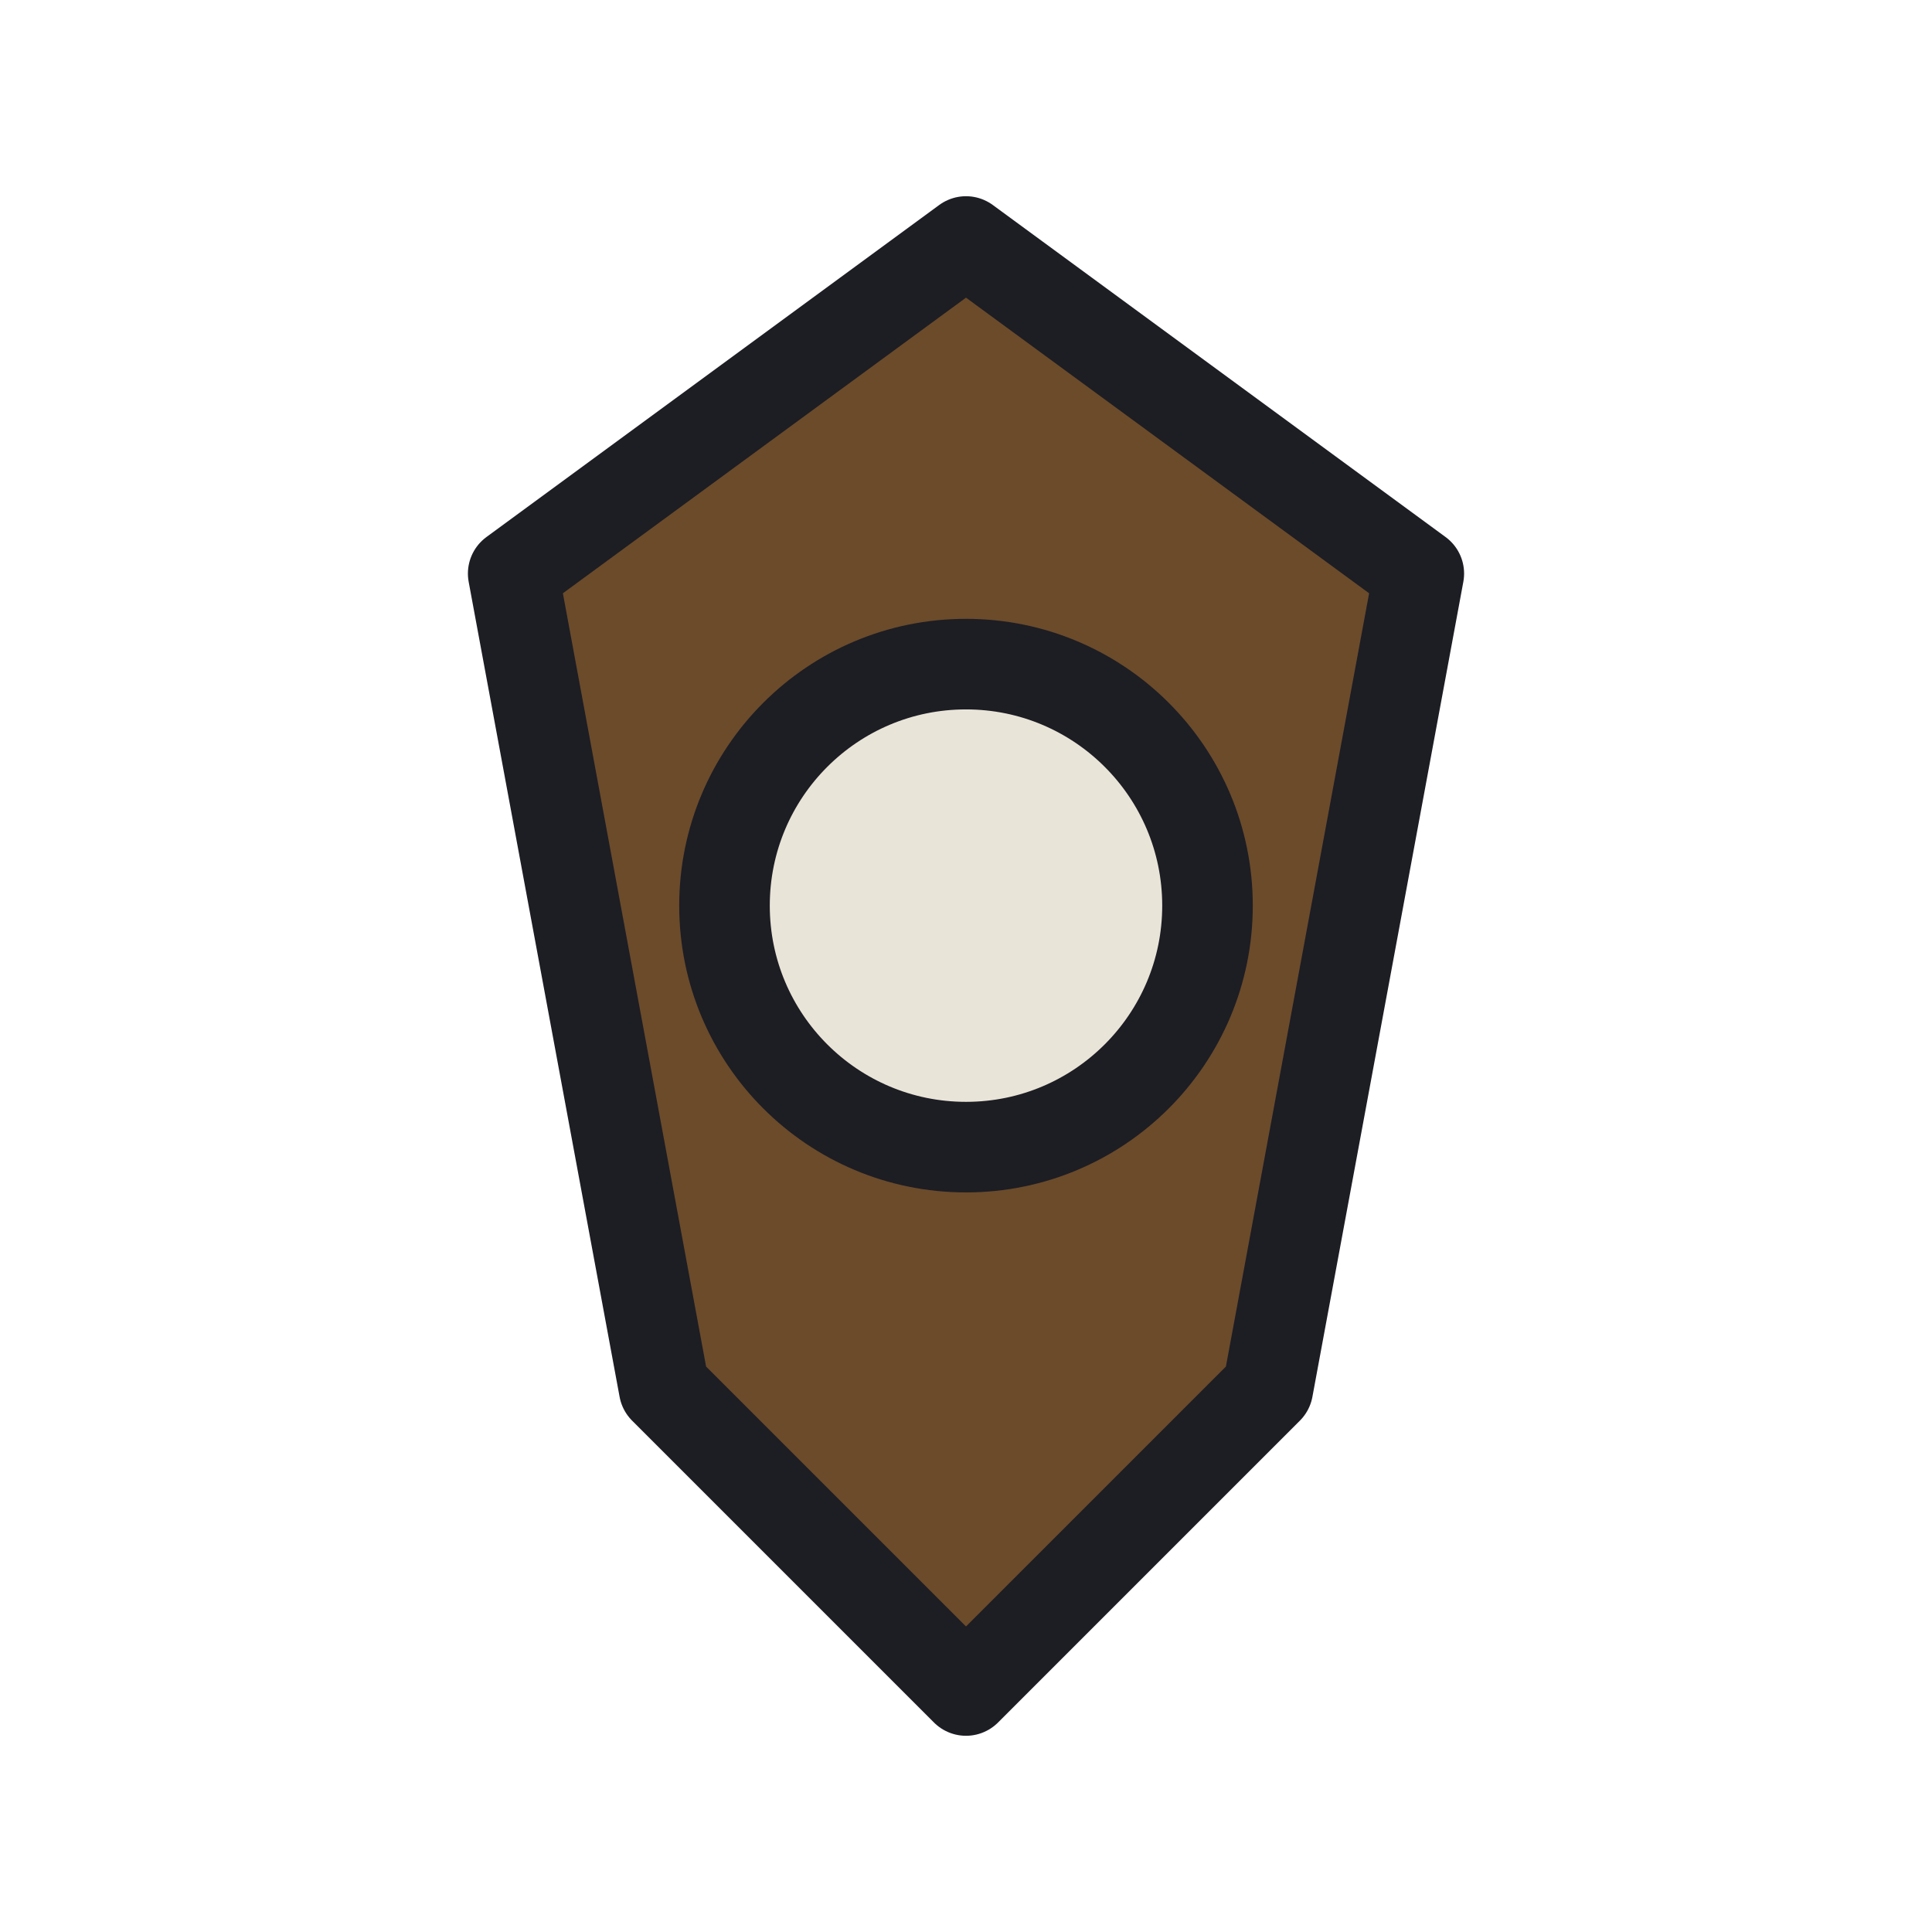
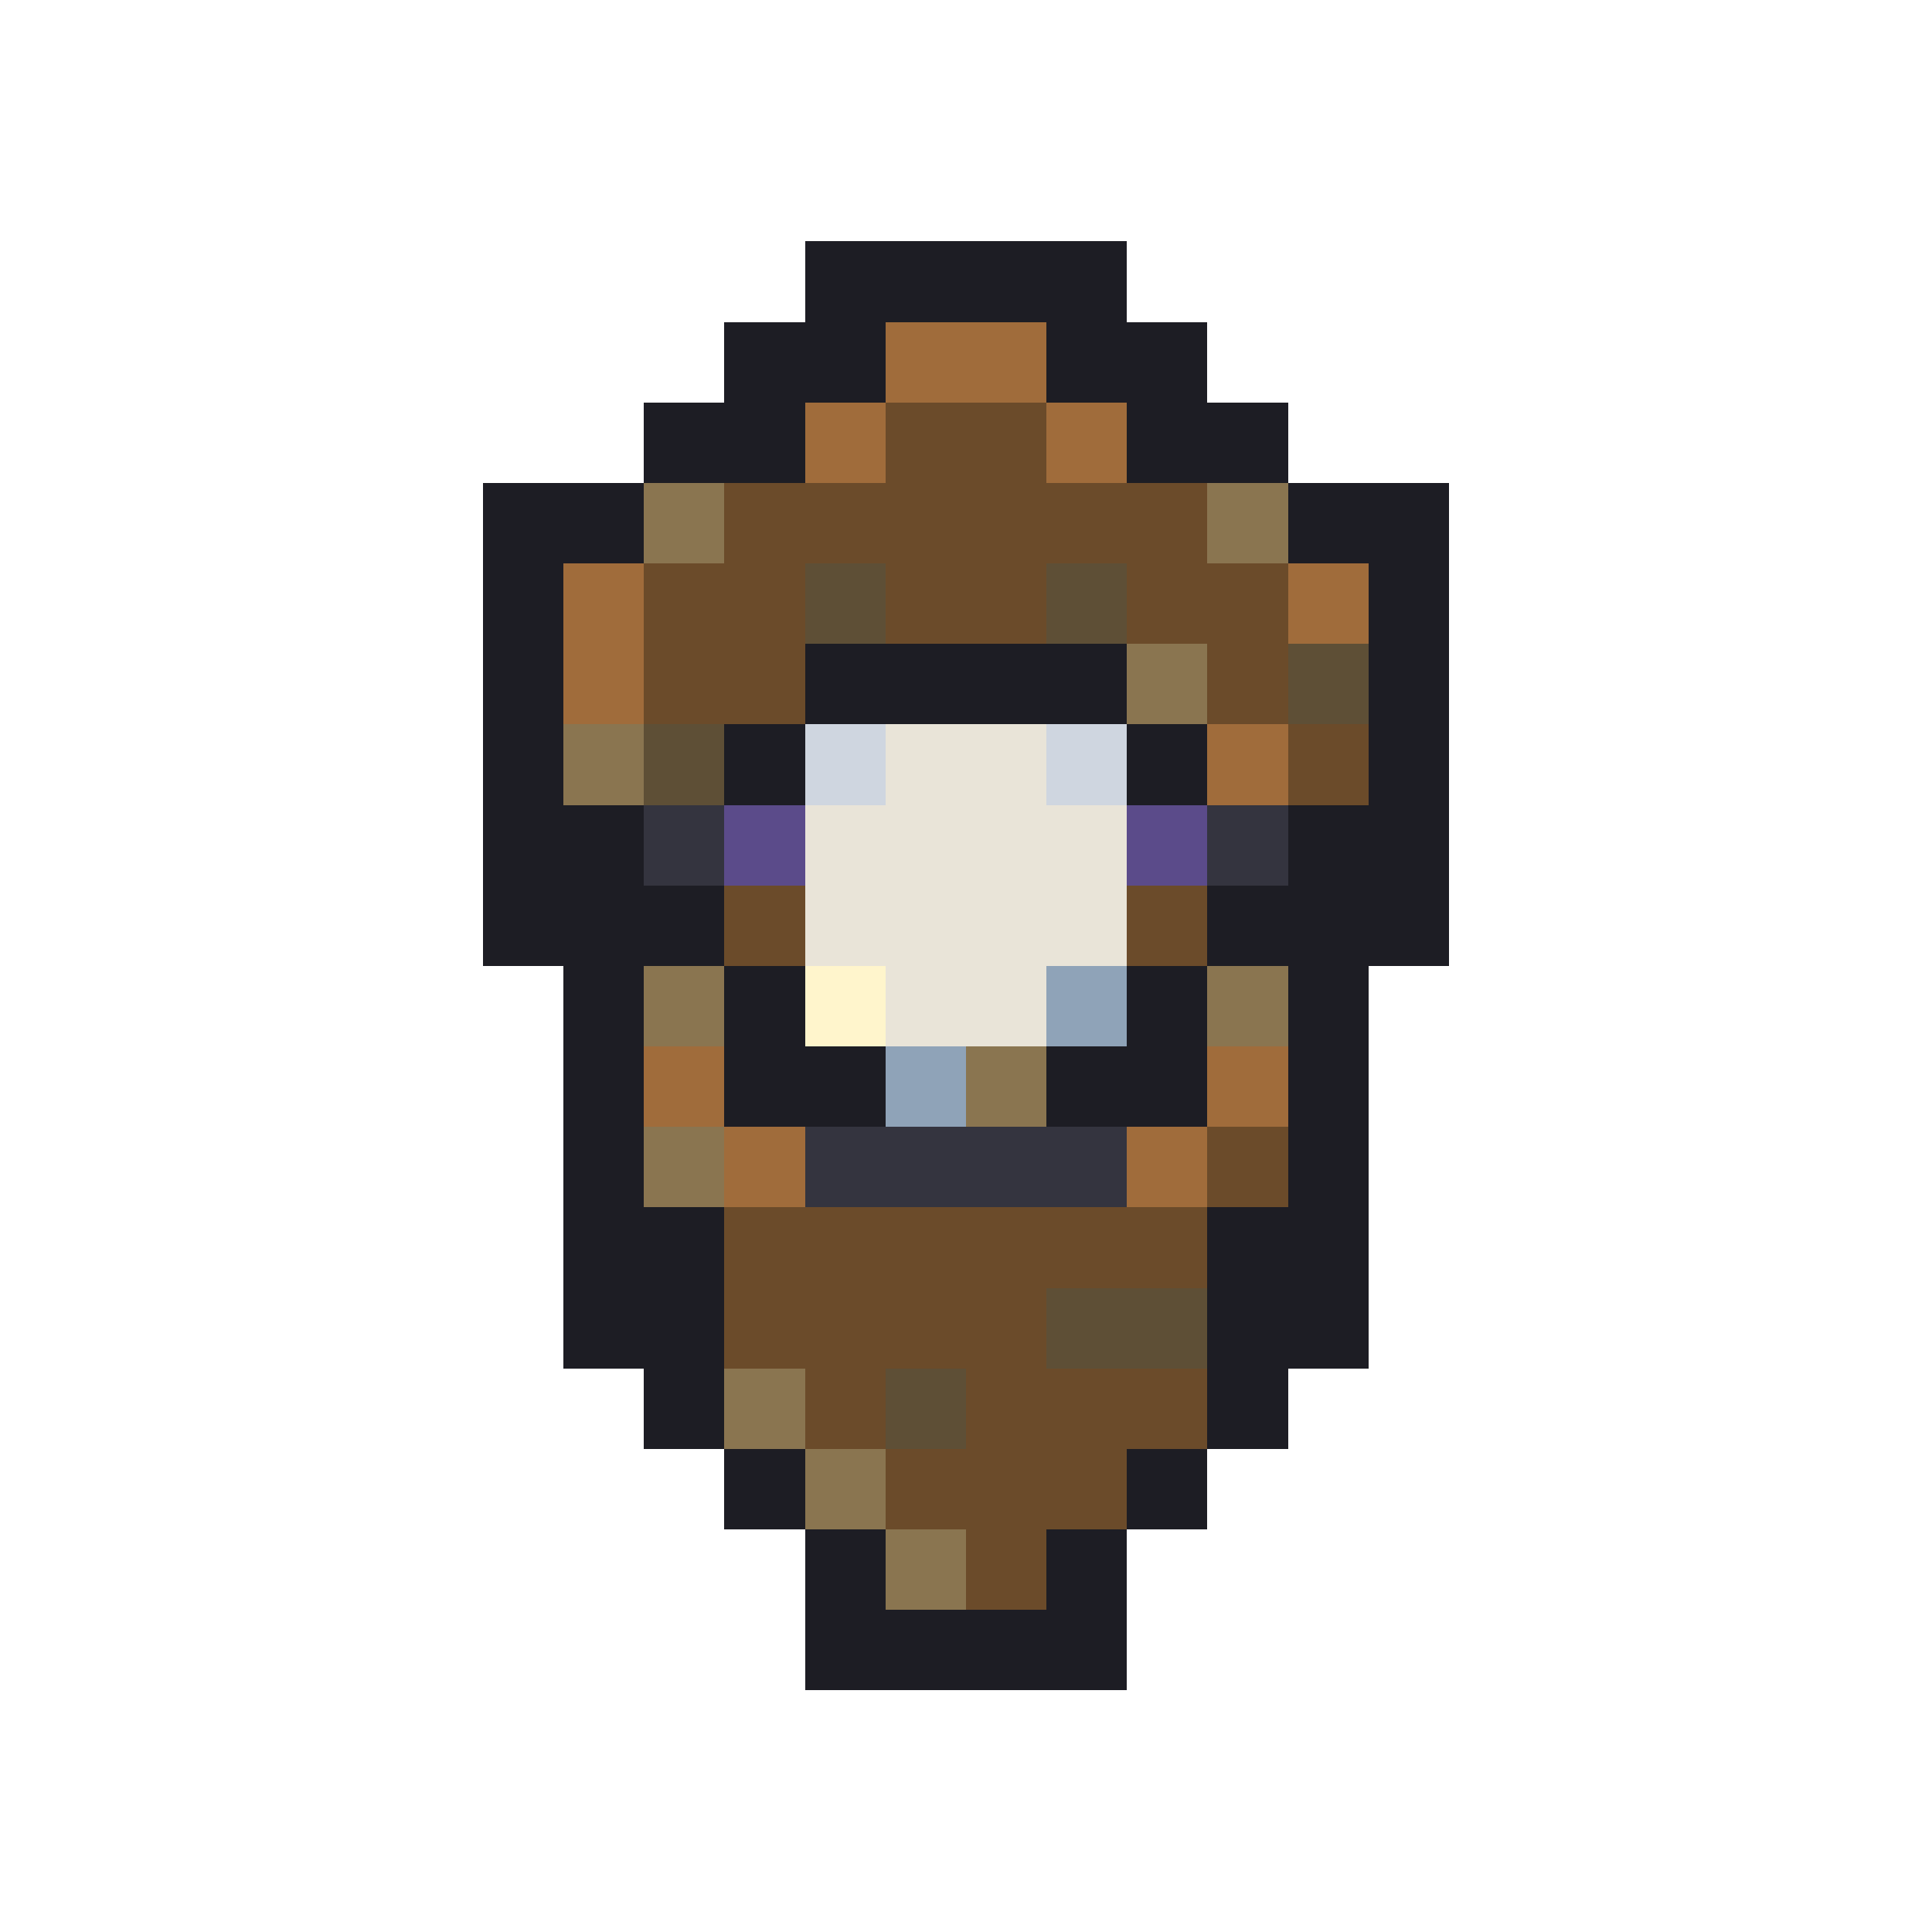
- <svg xmlns="http://www.w3.org/2000/svg" viewBox="0 0 64 64" width="64" height="64">
-   <g stroke="#1d1d24" stroke-width="3" stroke-linejoin="round" stroke-linecap="round">
-     <path d="M32 8 47 19 42 46 32 56 22 46 17 19Z" fill="#6b4b2a" />
-     <circle cx="32" cy="30" r="8" fill="#e9e4d8" />
-   </g>
+ <svg xmlns="http://www.w3.org/2000/svg" viewBox="0 0 24 24" width="64" height="64" shape-rendering="crispEdges">
+   <path fill="#1d1d24" d="M10 3h4v1H10ZM9 4h2v1H9ZM13 4h2v1H13ZM8 5h2v1H8ZM14 5h2v1H14ZM6 6h2v1H6ZM16 6h2v1H16ZM6 7h1v1H6ZM17 7h1v1H17ZM6 8h1v1H6ZM10 8h4v1H10ZM17 8h1v1H17ZM6 9h1v1H6ZM9 9h1v1H9ZM14 9h1v1H14ZM17 9h1v1H17ZM6 10h2v1H6ZM16 10h2v1H16ZM6 11h3v1H6ZM15 11h3v1H15ZM7 12h1v1H7ZM9 12h1v1H9ZM14 12h1v1H14ZM16 12h1v1H16ZM7 13h1v1H7ZM9 13h2v1H9ZM13 13h2v1H13ZM16 13h1v1H16ZM7 14h1v1H7ZM16 14h1v1H16ZM7 15h2v1H7ZM15 15h2v1H15ZM7 16h2v1H7ZM15 16h2v1H15ZM8 17h1v1H8ZM15 17h1v1H15ZM9 18h1v1H9ZM14 18h1v1H14ZM10 19h1v1H10ZM13 19h1v1H13ZM10 20h4v1H10Z" />
+   <path fill="#a06c3b" d="M11 4h2v1H11ZM10 5h1v1H10ZM13 5h1v1H13ZM7 7h1v1H7ZM16 7h1v1H16ZM7 8h1v1H7ZM15 9h1v1H15ZM8 13h1v1H8ZM15 13h1v1H15ZM9 14h1v1H9ZM14 14h1v1H14Z" />
+   <path fill="#6b4b2a" d="M11 5h2v1H11ZM9 6h6v1H9ZM8 7h2v1H8ZM11 7h2v1H11ZM14 7h2v1H14ZM8 8h2v1H8ZM15 8h1v1H15ZM16 9h1v1H16ZM9 11h1v1H9ZM14 11h1v1H14ZM15 14h1v1H15ZM9 15h6v1H9ZM9 16h4v1H9ZM10 17h1v1H10ZM12 17h3v1H12ZM11 18h3v1H11ZM12 19h1v1H12Z" />
+   <path fill="#8a7550" d="M8 6h1v1H8ZM15 6h1v1H15ZM14 8h1v1H14ZM7 9h1v1H7ZM8 12h1v1H8ZM15 12h1v1H15ZM12 13h1v1H12ZM8 14h1v1H8ZM9 17h1v1H9ZM10 18h1v1H10ZM11 19h1v1H11Z" />
+   <path fill="#5e4f36" d="M10 7h1v1H10ZM13 7h1v1H13ZM16 8h1v1H16ZM8 9h1v1H8ZM13 16h2v1H13ZM11 17h1v1H11Z" />
+   <path fill="#cfd6e0" d="M10 9h1v1H10ZM13 9h1v1H13Z" />
+   <path fill="#e9e4d8" d="M11 9h2v1H11ZM10 10h4v1H10ZM10 11h4v1H10ZM11 12h2v1H11Z" />
+   <path fill="#34343f" d="M8 10h1v1H8ZM15 10h1v1H15ZM10 14h4v1H10Z" />
+   <path fill="#5b4b8a" d="M9 10h1v1H9ZM14 10h1v1H14Z" />
+   <path fill="#fff5cc" d="M10 12h1v1H10Z" />
+   <path fill="#8fa3b8" d="M13 12h1v1H13ZM11 13h1v1H11Z" />
</svg>
